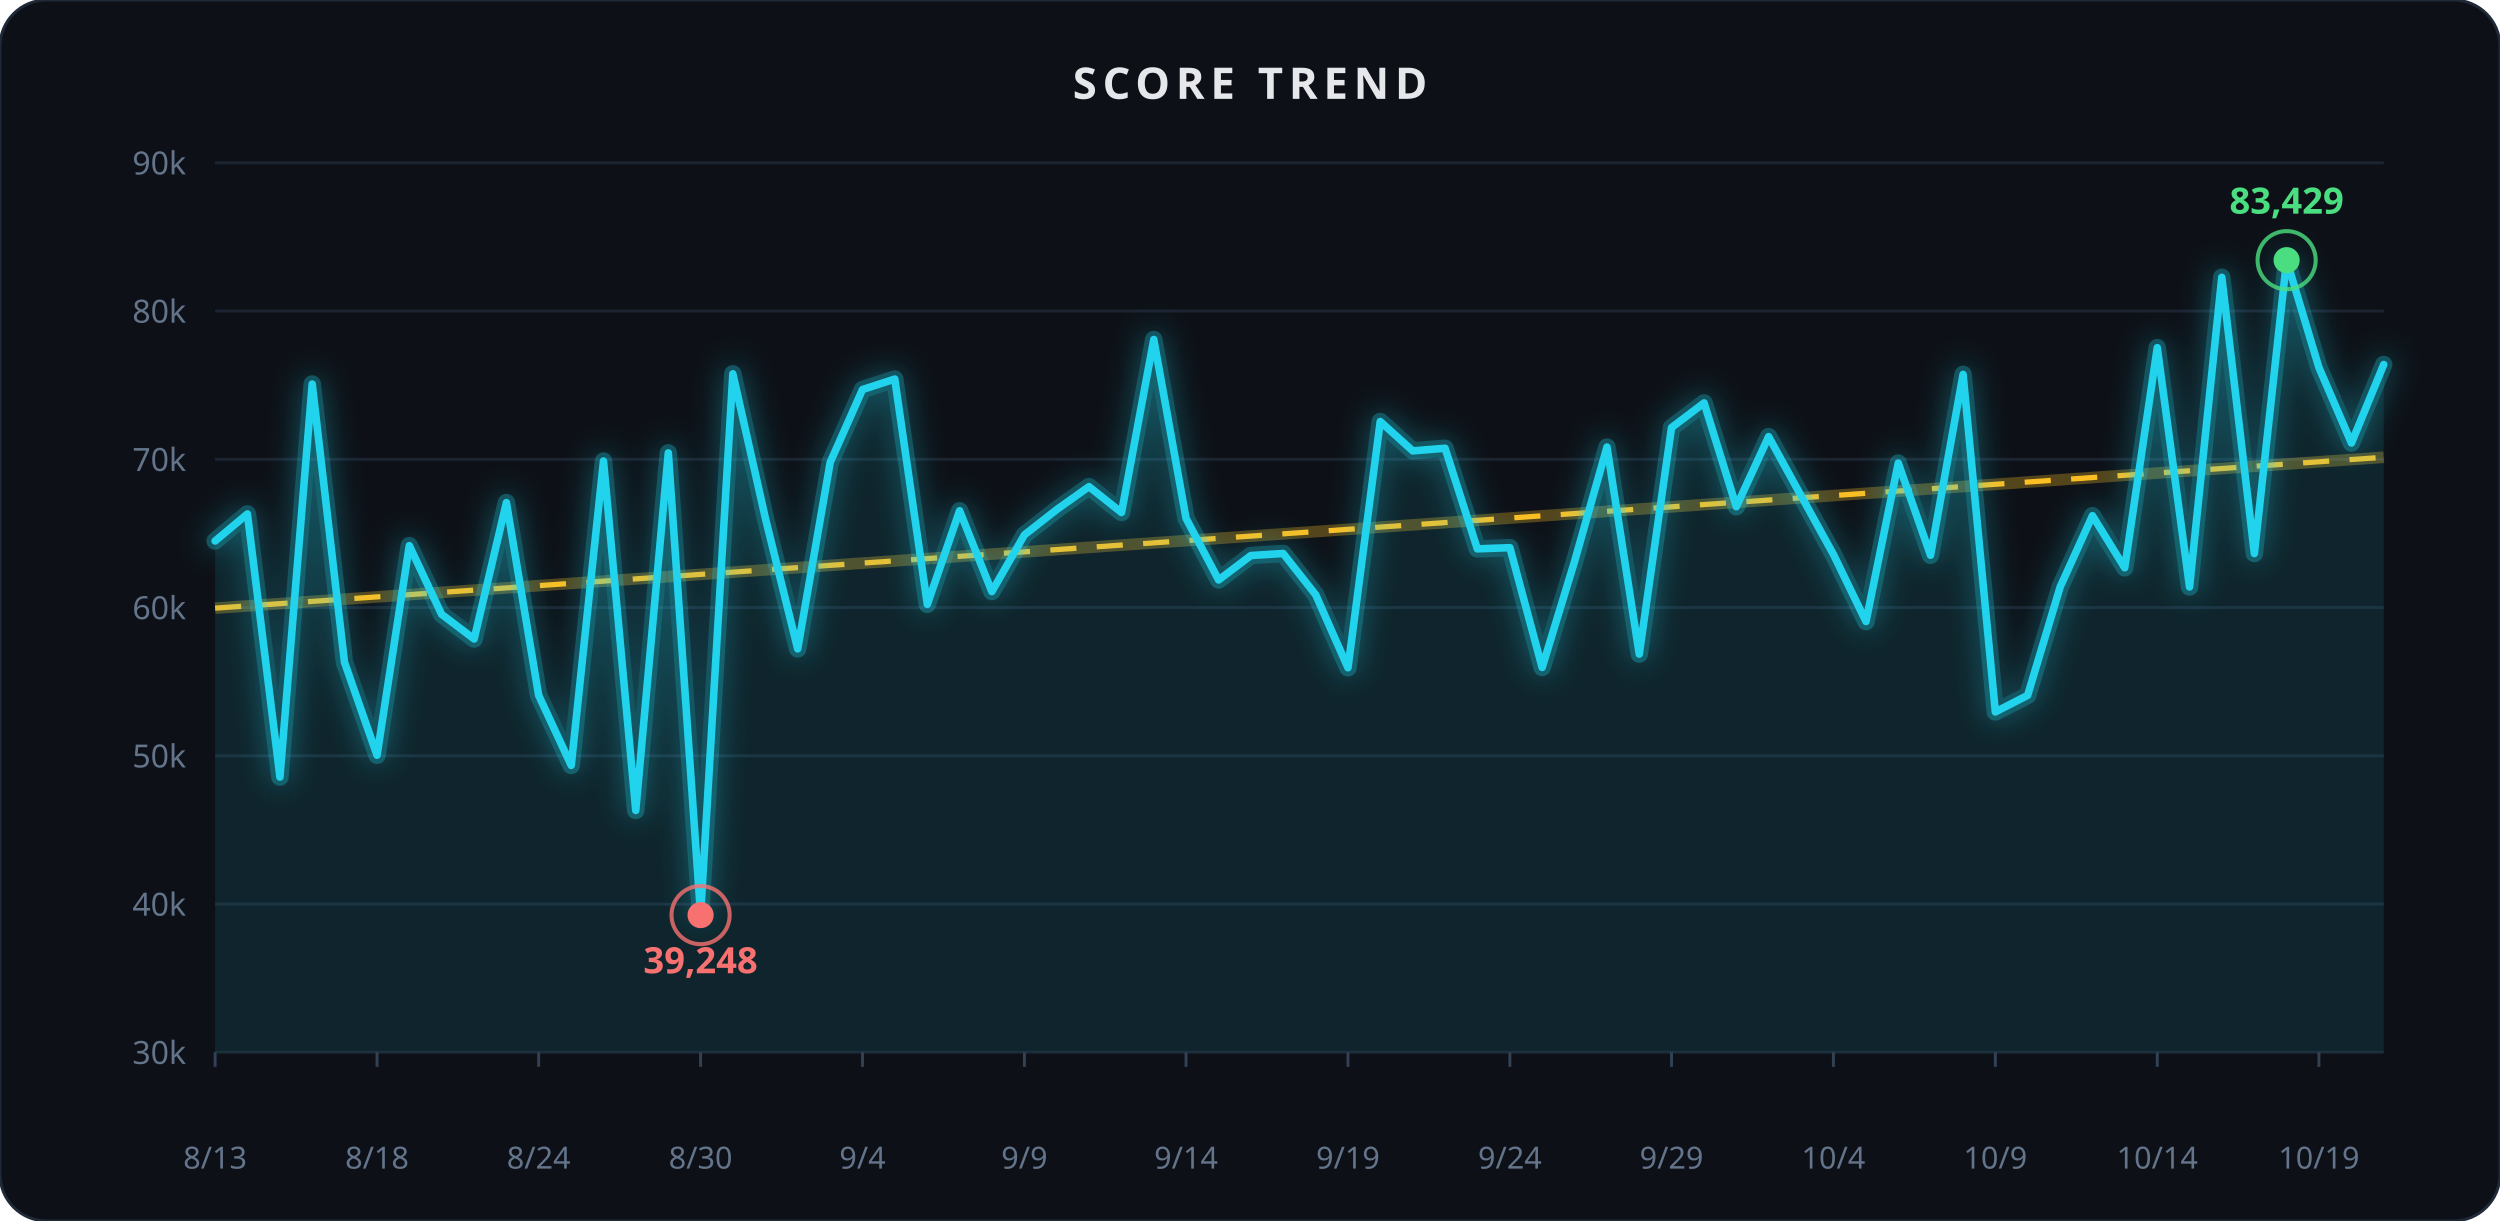
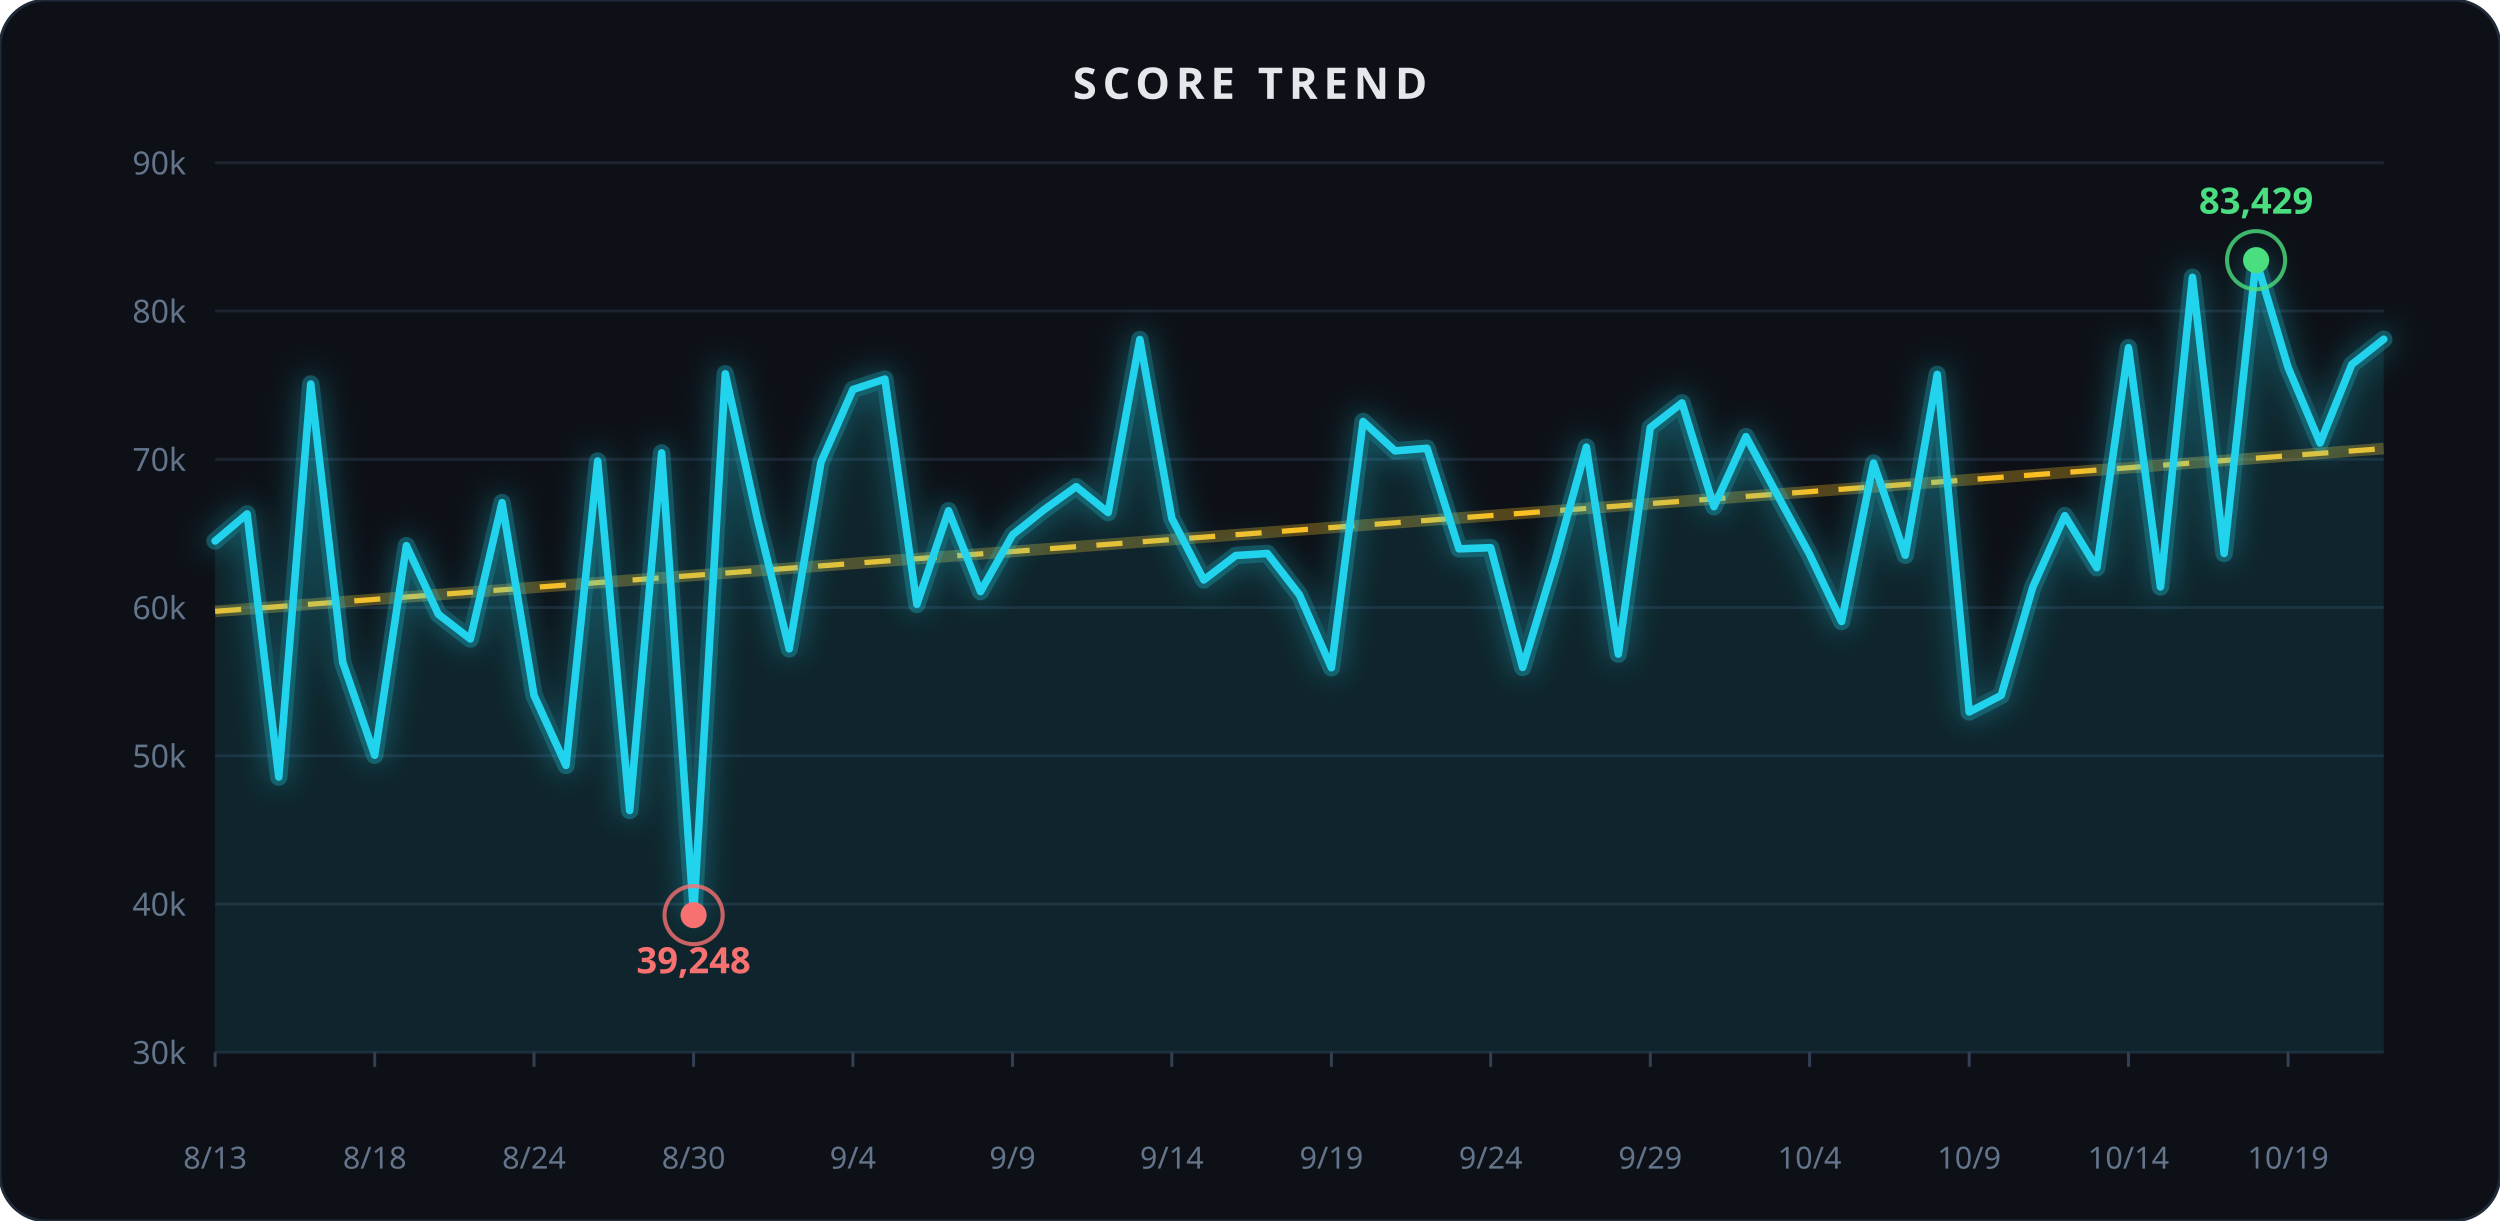
<svg xmlns="http://www.w3.org/2000/svg" width="860" height="420" viewBox="0 0 860 420" role="img" aria-label="Score trend">
  <rect x="0" y="0" width="860" height="420" rx="16" fill="#0d1117" stroke="#1f2937" stroke-width="1" />
  <text x="430.0" y="34" text-anchor="middle" font-family="Segoe UI, sans-serif" font-size="15" font-weight="600" fill="#e5e7eb" letter-spacing="2">SCORE TREND</text>
  <defs>
    <filter id="glow1" x="-40%" y="-40%" width="180%" height="180%">
      <feGaussianBlur stdDeviation="5" result="b" />
      <feMerge>
        <feMergeNode in="b" />
        <feMergeNode in="SourceGraphic" />
      </feMerge>
    </filter>
  </defs>
  <line x1="74" x2="820" y1="362.0" y2="362.0" stroke="#1c2431" stroke-width="1" />
  <text x="64" y="366.0" text-anchor="end" font-family="Segoe UI, sans-serif" font-size="11" fill="#64748b">30k</text>
  <line x1="74" x2="820" y1="311.0" y2="311.0" stroke="#1c2431" stroke-width="1" />
  <text x="64" y="315.0" text-anchor="end" font-family="Segoe UI, sans-serif" font-size="11" fill="#64748b">40k</text>
  <line x1="74" x2="820" y1="260.0" y2="260.0" stroke="#1c2431" stroke-width="1" />
  <text x="64" y="264.0" text-anchor="end" font-family="Segoe UI, sans-serif" font-size="11" fill="#64748b">50k</text>
  <line x1="74" x2="820" y1="209.0" y2="209.0" stroke="#1c2431" stroke-width="1" />
  <text x="64" y="213.0" text-anchor="end" font-family="Segoe UI, sans-serif" font-size="11" fill="#64748b">60k</text>
  <line x1="74" x2="820" y1="158.0" y2="158.0" stroke="#1c2431" stroke-width="1" />
  <text x="64" y="162.0" text-anchor="end" font-family="Segoe UI, sans-serif" font-size="11" fill="#64748b">70k</text>
  <line x1="74" x2="820" y1="107.0" y2="107.0" stroke="#1c2431" stroke-width="1" />
  <text x="64" y="111.0" text-anchor="end" font-family="Segoe UI, sans-serif" font-size="11" fill="#64748b">80k</text>
  <line x1="74" x2="820" y1="56.0" y2="56.0" stroke="#1c2431" stroke-width="1" />
  <text x="64" y="60.0" text-anchor="end" font-family="Segoe UI, sans-serif" font-size="11" fill="#64748b">90k</text>
-   <line x1="74.0" x2="820.0" y1="209.2" y2="157.3" stroke="#fbbf24" stroke-width="4" opacity="0.3" />
-   <line x1="74.0" x2="820.0" y1="209.2" y2="157.3" stroke="#fbbf24" stroke-width="1.8" stroke-dasharray="9 7" />
-   <path d="M 74.0,186.1 L 85.1,176.8 L 96.3,267.3 L 107.4,132.1 L 118.5,227.8 L 129.7,259.8 L 140.8,187.7 L 151.9,211.3 L 163.1,219.8 L 174.2,172.9 L 185.3,239.2 L 196.5,263.3 L 207.6,158.6 L 218.7,278.8 L 229.9,155.8 L 241.0,314.8 L 252.1,128.6 L 263.3,178.3 L 274.4,223.2 L 285.6,159.0 L 296.7,134.0 L 307.8,130.4 L 319.0,207.9 L 330.1,175.7 L 341.2,203.5 L 352.4,184.0 L 363.5,175.3 L 374.6,167.4 L 385.8,176.3 L 396.9,116.8 L 408.0,178.3 L 419.2,199.5 L 430.3,191.1 L 441.4,190.4 L 452.6,204.6 L 463.7,229.7 L 474.8,145.0 L 486.0,155.1 L 497.1,154.2 L 508.2,188.8 L 519.4,188.4 L 530.5,229.6 L 541.6,193.3 L 552.8,153.8 L 563.9,225.0 L 575.0,147.1 L 586.2,138.6 L 597.3,174.3 L 608.4,150.2 L 619.6,170.6 L 630.7,190.7 L 641.9,213.8 L 653.0,159.3 L 664.1,191.0 L 675.3,128.8 L 686.4,244.9 L 697.5,239.2 L 708.7,201.9 L 719.8,177.4 L 730.9,195.3 L 742.1,119.6 L 753.2,201.9 L 764.3,95.4 L 775.5,190.4 L 786.6,89.5 L 797.7,126.4 L 808.9,152.4 L 820.0,125.4" fill="none" stroke="#22d3ee" stroke-width="6" opacity="0.35" filter="url(#glow1)" stroke-linecap="round" stroke-linejoin="round" />
-   <path d="M 74.0,186.1 L 85.1,176.8 L 96.3,267.3 L 107.4,132.1 L 118.5,227.8 L 129.7,259.8 L 140.8,187.7 L 151.9,211.3 L 163.1,219.8 L 174.2,172.9 L 185.3,239.2 L 196.5,263.3 L 207.6,158.6 L 218.7,278.8 L 229.9,155.8 L 241.0,314.8 L 252.1,128.6 L 263.3,178.3 L 274.4,223.2 L 285.6,159.0 L 296.7,134.0 L 307.8,130.4 L 319.0,207.9 L 330.1,175.7 L 341.2,203.5 L 352.4,184.0 L 363.5,175.3 L 374.6,167.4 L 385.8,176.3 L 396.9,116.8 L 408.0,178.3 L 419.2,199.5 L 430.3,191.1 L 441.4,190.4 L 452.6,204.6 L 463.7,229.7 L 474.8,145.0 L 486.0,155.1 L 497.1,154.2 L 508.2,188.8 L 519.4,188.4 L 530.5,229.6 L 541.6,193.3 L 552.8,153.8 L 563.9,225.0 L 575.0,147.1 L 586.2,138.6 L 597.3,174.3 L 608.4,150.2 L 619.6,170.6 L 630.7,190.7 L 641.9,213.8 L 653.0,159.3 L 664.1,191.0 L 675.3,128.8 L 686.4,244.9 L 697.5,239.2 L 708.7,201.9 L 719.8,177.4 L 730.9,195.3 L 742.1,119.6 L 753.2,201.9 L 764.3,95.4 L 775.5,190.4 L 786.6,89.5 L 797.7,126.4 L 808.9,152.4 L 820.0,125.4 L 820.0,362.0 L 74.0,362.0 Z" fill="#22d3ee" opacity="0.10" />
-   <path d="M 74.0,186.1 L 85.1,176.8 L 96.3,267.3 L 107.4,132.1 L 118.5,227.8 L 129.7,259.8 L 140.8,187.7 L 151.9,211.3 L 163.1,219.8 L 174.2,172.9 L 185.3,239.2 L 196.5,263.3 L 207.6,158.6 L 218.7,278.8 L 229.9,155.8 L 241.0,314.8 L 252.1,128.6 L 263.3,178.3 L 274.4,223.2 L 285.6,159.0 L 296.7,134.0 L 307.8,130.4 L 319.0,207.9 L 330.1,175.7 L 341.2,203.5 L 352.4,184.0 L 363.5,175.3 L 374.6,167.4 L 385.8,176.3 L 396.9,116.8 L 408.0,178.3 L 419.2,199.5 L 430.3,191.1 L 441.4,190.4 L 452.6,204.6 L 463.7,229.7 L 474.8,145.0 L 486.0,155.1 L 497.1,154.2 L 508.2,188.8 L 519.4,188.4 L 530.5,229.6 L 541.6,193.3 L 552.8,153.8 L 563.9,225.0 L 575.0,147.1 L 586.2,138.6 L 597.3,174.3 L 608.4,150.2 L 619.6,170.6 L 630.7,190.7 L 641.9,213.8 L 653.0,159.3 L 664.1,191.0 L 675.3,128.8 L 686.4,244.9 L 697.5,239.2 L 708.7,201.9 L 719.8,177.4 L 730.9,195.3 L 742.1,119.6 L 753.2,201.9 L 764.3,95.4 L 775.5,190.4 L 786.6,89.5 L 797.7,126.4 L 808.9,152.4 L 820.0,125.4" fill="none" stroke="#22d3ee" stroke-width="2.6" stroke-linecap="round" stroke-linejoin="round" />
-   <circle cx="786.6" cy="89.5" r="10" fill="none" stroke="#4ade80" stroke-width="1.4" opacity="0.8" />
-   <circle cx="786.6" cy="89.5" r="4.5" fill="#4ade80" />
-   <text x="786.6" y="73.5" text-anchor="middle" font-family="Segoe UI, sans-serif" font-size="12.5" font-weight="700" fill="#4ade80">83,429</text>
-   <circle cx="241.0" cy="314.8" r="10" fill="none" stroke="#f87171" stroke-width="1.4" opacity="0.8" />
-   <circle cx="241.0" cy="314.8" r="4.5" fill="#f87171" />
-   <text x="241.0" y="334.8" text-anchor="middle" font-family="Segoe UI, sans-serif" font-size="12.5" font-weight="700" fill="#f87171">39,248</text>
+   <line x1="74.0" x2="820.0" y1="210.3" y2="154.3" stroke="#fbbf24" stroke-width="4" opacity="0.3" />
+   <line x1="74.0" x2="820.0" y1="210.3" y2="154.3" stroke="#fbbf24" stroke-width="1.8" stroke-dasharray="9 7" />
+   <path d="M 74.0,186.1 L 85.0,176.8 L 95.9,267.3 L 106.9,132.1 L 117.9,227.8 L 128.9,259.8 L 139.8,187.7 L 150.8,211.3 L 161.8,219.8 L 172.7,172.9 L 183.7,239.2 L 194.7,263.3 L 205.6,158.6 L 216.6,278.8 L 227.6,155.8 L 238.6,314.8 L 249.5,128.6 L 260.5,178.3 L 271.5,223.2 L 282.4,159.0 L 293.4,134.0 L 304.4,130.4 L 315.4,207.9 L 326.3,175.7 L 337.3,203.5 L 348.3,184.0 L 359.2,175.3 L 370.2,167.4 L 381.2,176.3 L 392.1,116.8 L 403.1,178.3 L 414.1,199.5 L 425.1,191.1 L 436.0,190.4 L 447.0,204.6 L 458.0,229.7 L 468.9,145.0 L 479.9,155.1 L 490.9,154.2 L 501.9,188.8 L 512.8,188.4 L 523.8,229.6 L 534.8,193.3 L 545.7,153.8 L 556.7,225.0 L 567.7,147.1 L 578.6,138.6 L 589.6,174.3 L 600.6,150.2 L 611.6,170.6 L 622.5,190.7 L 633.5,213.8 L 644.5,159.3 L 655.4,191.0 L 666.4,128.8 L 677.4,244.9 L 688.4,239.2 L 699.3,201.9 L 710.3,177.4 L 721.3,195.3 L 732.2,119.6 L 743.2,201.9 L 754.2,95.4 L 765.1,190.4 L 776.1,89.5 L 787.1,126.4 L 798.1,152.4 L 809.0,125.4 L 820.0,116.7" fill="none" stroke="#22d3ee" stroke-width="6" opacity="0.35" filter="url(#glow1)" stroke-linecap="round" stroke-linejoin="round" />
+   <path d="M 74.0,186.1 L 85.0,176.8 L 95.9,267.3 L 106.9,132.1 L 117.9,227.8 L 128.9,259.8 L 139.8,187.7 L 150.8,211.3 L 161.8,219.8 L 172.7,172.9 L 183.7,239.2 L 194.7,263.3 L 205.6,158.6 L 216.6,278.8 L 227.6,155.8 L 238.6,314.8 L 249.5,128.6 L 260.5,178.3 L 271.5,223.2 L 282.4,159.0 L 293.4,134.0 L 304.4,130.4 L 315.4,207.9 L 326.3,175.7 L 337.3,203.5 L 348.3,184.0 L 359.2,175.3 L 370.2,167.4 L 381.2,176.3 L 392.1,116.8 L 403.1,178.3 L 414.1,199.5 L 425.1,191.1 L 436.0,190.4 L 447.0,204.6 L 458.0,229.7 L 468.9,145.0 L 479.9,155.1 L 490.9,154.2 L 501.9,188.8 L 512.8,188.4 L 523.8,229.6 L 534.8,193.3 L 545.7,153.8 L 556.7,225.0 L 567.7,147.1 L 578.6,138.6 L 589.6,174.3 L 600.6,150.2 L 611.6,170.6 L 622.5,190.7 L 633.5,213.8 L 644.5,159.3 L 655.4,191.0 L 666.4,128.8 L 677.4,244.9 L 688.4,239.2 L 699.3,201.9 L 710.3,177.4 L 721.3,195.3 L 732.2,119.6 L 743.2,201.9 L 754.2,95.4 L 765.1,190.4 L 776.1,89.5 L 787.1,126.4 L 798.1,152.4 L 809.0,125.4 L 820.0,116.7 L 820.0,362.0 L 74.0,362.0 Z" fill="#22d3ee" opacity="0.10" />
+   <path d="M 74.0,186.1 L 85.0,176.8 L 95.9,267.3 L 106.9,132.1 L 117.9,227.8 L 128.9,259.8 L 139.8,187.7 L 150.8,211.3 L 161.8,219.8 L 172.7,172.9 L 183.7,239.2 L 194.7,263.3 L 205.6,158.6 L 216.6,278.8 L 227.6,155.8 L 238.6,314.8 L 249.5,128.6 L 260.5,178.3 L 271.5,223.2 L 282.4,159.0 L 293.4,134.0 L 304.4,130.4 L 315.4,207.9 L 326.3,175.7 L 337.3,203.5 L 348.3,184.0 L 359.2,175.3 L 370.2,167.4 L 381.2,176.3 L 392.1,116.8 L 403.1,178.3 L 414.1,199.5 L 425.1,191.1 L 436.0,190.4 L 447.0,204.6 L 458.0,229.7 L 468.9,145.0 L 479.9,155.1 L 490.9,154.2 L 501.9,188.8 L 512.8,188.4 L 523.8,229.6 L 534.8,193.3 L 545.7,153.8 L 556.7,225.0 L 567.7,147.1 L 578.6,138.6 L 589.6,174.3 L 600.6,150.2 L 611.6,170.6 L 622.5,190.7 L 633.5,213.8 L 644.5,159.3 L 655.4,191.0 L 666.4,128.8 L 677.4,244.9 L 688.4,239.2 L 699.3,201.9 L 710.3,177.4 L 721.3,195.3 L 732.2,119.6 L 743.2,201.9 L 754.2,95.4 L 765.1,190.4 L 776.1,89.5 L 787.1,126.4 L 798.1,152.4 L 809.0,125.4 L 820.0,116.7" fill="none" stroke="#22d3ee" stroke-width="2.6" stroke-linecap="round" stroke-linejoin="round" />
+   <circle cx="776.1" cy="89.5" r="10" fill="none" stroke="#4ade80" stroke-width="1.4" opacity="0.8" />
+   <circle cx="776.1" cy="89.5" r="4.5" fill="#4ade80" />
+   <text x="776.1" y="73.5" text-anchor="middle" font-family="Segoe UI, sans-serif" font-size="12.5" font-weight="700" fill="#4ade80">83,429</text>
+   <circle cx="238.6" cy="314.8" r="10" fill="none" stroke="#f87171" stroke-width="1.4" opacity="0.8" />
+   <circle cx="238.6" cy="314.8" r="4.5" fill="#f87171" />
+   <text x="238.6" y="334.8" text-anchor="middle" font-family="Segoe UI, sans-serif" font-size="12.5" font-weight="700" fill="#f87171">39,248</text>
  <line x1="74.0" x2="74.0" y1="362" y2="367" stroke="#334155" stroke-width="1" />
  <text x="74.0" y="402" text-anchor="middle" font-family="Segoe UI, sans-serif" font-size="10.5" fill="#64748b">8/13</text>
-   <line x1="129.7" x2="129.7" y1="362" y2="367" stroke="#334155" stroke-width="1" />
-   <text x="129.7" y="402" text-anchor="middle" font-family="Segoe UI, sans-serif" font-size="10.5" fill="#64748b">8/18</text>
-   <line x1="185.3" x2="185.3" y1="362" y2="367" stroke="#334155" stroke-width="1" />
-   <text x="185.3" y="402" text-anchor="middle" font-family="Segoe UI, sans-serif" font-size="10.5" fill="#64748b">8/24</text>
-   <line x1="241.0" x2="241.0" y1="362" y2="367" stroke="#334155" stroke-width="1" />
-   <text x="241.0" y="402" text-anchor="middle" font-family="Segoe UI, sans-serif" font-size="10.5" fill="#64748b">8/30</text>
-   <line x1="296.7" x2="296.7" y1="362" y2="367" stroke="#334155" stroke-width="1" />
-   <text x="296.7" y="402" text-anchor="middle" font-family="Segoe UI, sans-serif" font-size="10.5" fill="#64748b">9/4</text>
-   <line x1="352.4" x2="352.4" y1="362" y2="367" stroke="#334155" stroke-width="1" />
-   <text x="352.4" y="402" text-anchor="middle" font-family="Segoe UI, sans-serif" font-size="10.5" fill="#64748b">9/9</text>
-   <line x1="408.0" x2="408.0" y1="362" y2="367" stroke="#334155" stroke-width="1" />
-   <text x="408.0" y="402" text-anchor="middle" font-family="Segoe UI, sans-serif" font-size="10.5" fill="#64748b">9/14</text>
-   <line x1="463.7" x2="463.7" y1="362" y2="367" stroke="#334155" stroke-width="1" />
-   <text x="463.7" y="402" text-anchor="middle" font-family="Segoe UI, sans-serif" font-size="10.5" fill="#64748b">9/19</text>
-   <line x1="519.4" x2="519.4" y1="362" y2="367" stroke="#334155" stroke-width="1" />
-   <text x="519.4" y="402" text-anchor="middle" font-family="Segoe UI, sans-serif" font-size="10.5" fill="#64748b">9/24</text>
-   <line x1="575.0" x2="575.0" y1="362" y2="367" stroke="#334155" stroke-width="1" />
-   <text x="575.0" y="402" text-anchor="middle" font-family="Segoe UI, sans-serif" font-size="10.5" fill="#64748b">9/29</text>
-   <line x1="630.7" x2="630.7" y1="362" y2="367" stroke="#334155" stroke-width="1" />
-   <text x="630.7" y="402" text-anchor="middle" font-family="Segoe UI, sans-serif" font-size="10.5" fill="#64748b">10/4</text>
-   <line x1="686.4" x2="686.4" y1="362" y2="367" stroke="#334155" stroke-width="1" />
-   <text x="686.4" y="402" text-anchor="middle" font-family="Segoe UI, sans-serif" font-size="10.5" fill="#64748b">10/9</text>
-   <line x1="742.1" x2="742.1" y1="362" y2="367" stroke="#334155" stroke-width="1" />
-   <text x="742.1" y="402" text-anchor="middle" font-family="Segoe UI, sans-serif" font-size="10.5" fill="#64748b">10/14</text>
-   <line x1="797.7" x2="797.7" y1="362" y2="367" stroke="#334155" stroke-width="1" />
-   <text x="797.7" y="402" text-anchor="middle" font-family="Segoe UI, sans-serif" font-size="10.5" fill="#64748b">10/19</text>
+   <line x1="128.9" x2="128.9" y1="362" y2="367" stroke="#334155" stroke-width="1" />
+   <text x="128.9" y="402" text-anchor="middle" font-family="Segoe UI, sans-serif" font-size="10.5" fill="#64748b">8/18</text>
+   <line x1="183.7" x2="183.7" y1="362" y2="367" stroke="#334155" stroke-width="1" />
+   <text x="183.7" y="402" text-anchor="middle" font-family="Segoe UI, sans-serif" font-size="10.5" fill="#64748b">8/24</text>
+   <line x1="238.6" x2="238.6" y1="362" y2="367" stroke="#334155" stroke-width="1" />
+   <text x="238.6" y="402" text-anchor="middle" font-family="Segoe UI, sans-serif" font-size="10.5" fill="#64748b">8/30</text>
+   <line x1="293.4" x2="293.4" y1="362" y2="367" stroke="#334155" stroke-width="1" />
+   <text x="293.4" y="402" text-anchor="middle" font-family="Segoe UI, sans-serif" font-size="10.5" fill="#64748b">9/4</text>
+   <line x1="348.3" x2="348.3" y1="362" y2="367" stroke="#334155" stroke-width="1" />
+   <text x="348.3" y="402" text-anchor="middle" font-family="Segoe UI, sans-serif" font-size="10.5" fill="#64748b">9/9</text>
+   <line x1="403.1" x2="403.1" y1="362" y2="367" stroke="#334155" stroke-width="1" />
+   <text x="403.1" y="402" text-anchor="middle" font-family="Segoe UI, sans-serif" font-size="10.5" fill="#64748b">9/14</text>
+   <line x1="458.0" x2="458.0" y1="362" y2="367" stroke="#334155" stroke-width="1" />
+   <text x="458.0" y="402" text-anchor="middle" font-family="Segoe UI, sans-serif" font-size="10.5" fill="#64748b">9/19</text>
+   <line x1="512.8" x2="512.8" y1="362" y2="367" stroke="#334155" stroke-width="1" />
+   <text x="512.8" y="402" text-anchor="middle" font-family="Segoe UI, sans-serif" font-size="10.5" fill="#64748b">9/24</text>
+   <line x1="567.7" x2="567.7" y1="362" y2="367" stroke="#334155" stroke-width="1" />
+   <text x="567.7" y="402" text-anchor="middle" font-family="Segoe UI, sans-serif" font-size="10.5" fill="#64748b">9/29</text>
+   <line x1="622.5" x2="622.5" y1="362" y2="367" stroke="#334155" stroke-width="1" />
+   <text x="622.5" y="402" text-anchor="middle" font-family="Segoe UI, sans-serif" font-size="10.5" fill="#64748b">10/4</text>
+   <line x1="677.4" x2="677.4" y1="362" y2="367" stroke="#334155" stroke-width="1" />
+   <text x="677.4" y="402" text-anchor="middle" font-family="Segoe UI, sans-serif" font-size="10.5" fill="#64748b">10/9</text>
+   <line x1="732.2" x2="732.2" y1="362" y2="367" stroke="#334155" stroke-width="1" />
+   <text x="732.2" y="402" text-anchor="middle" font-family="Segoe UI, sans-serif" font-size="10.5" fill="#64748b">10/14</text>
+   <line x1="787.1" x2="787.1" y1="362" y2="367" stroke="#334155" stroke-width="1" />
+   <text x="787.1" y="402" text-anchor="middle" font-family="Segoe UI, sans-serif" font-size="10.5" fill="#64748b">10/19</text>
</svg>
